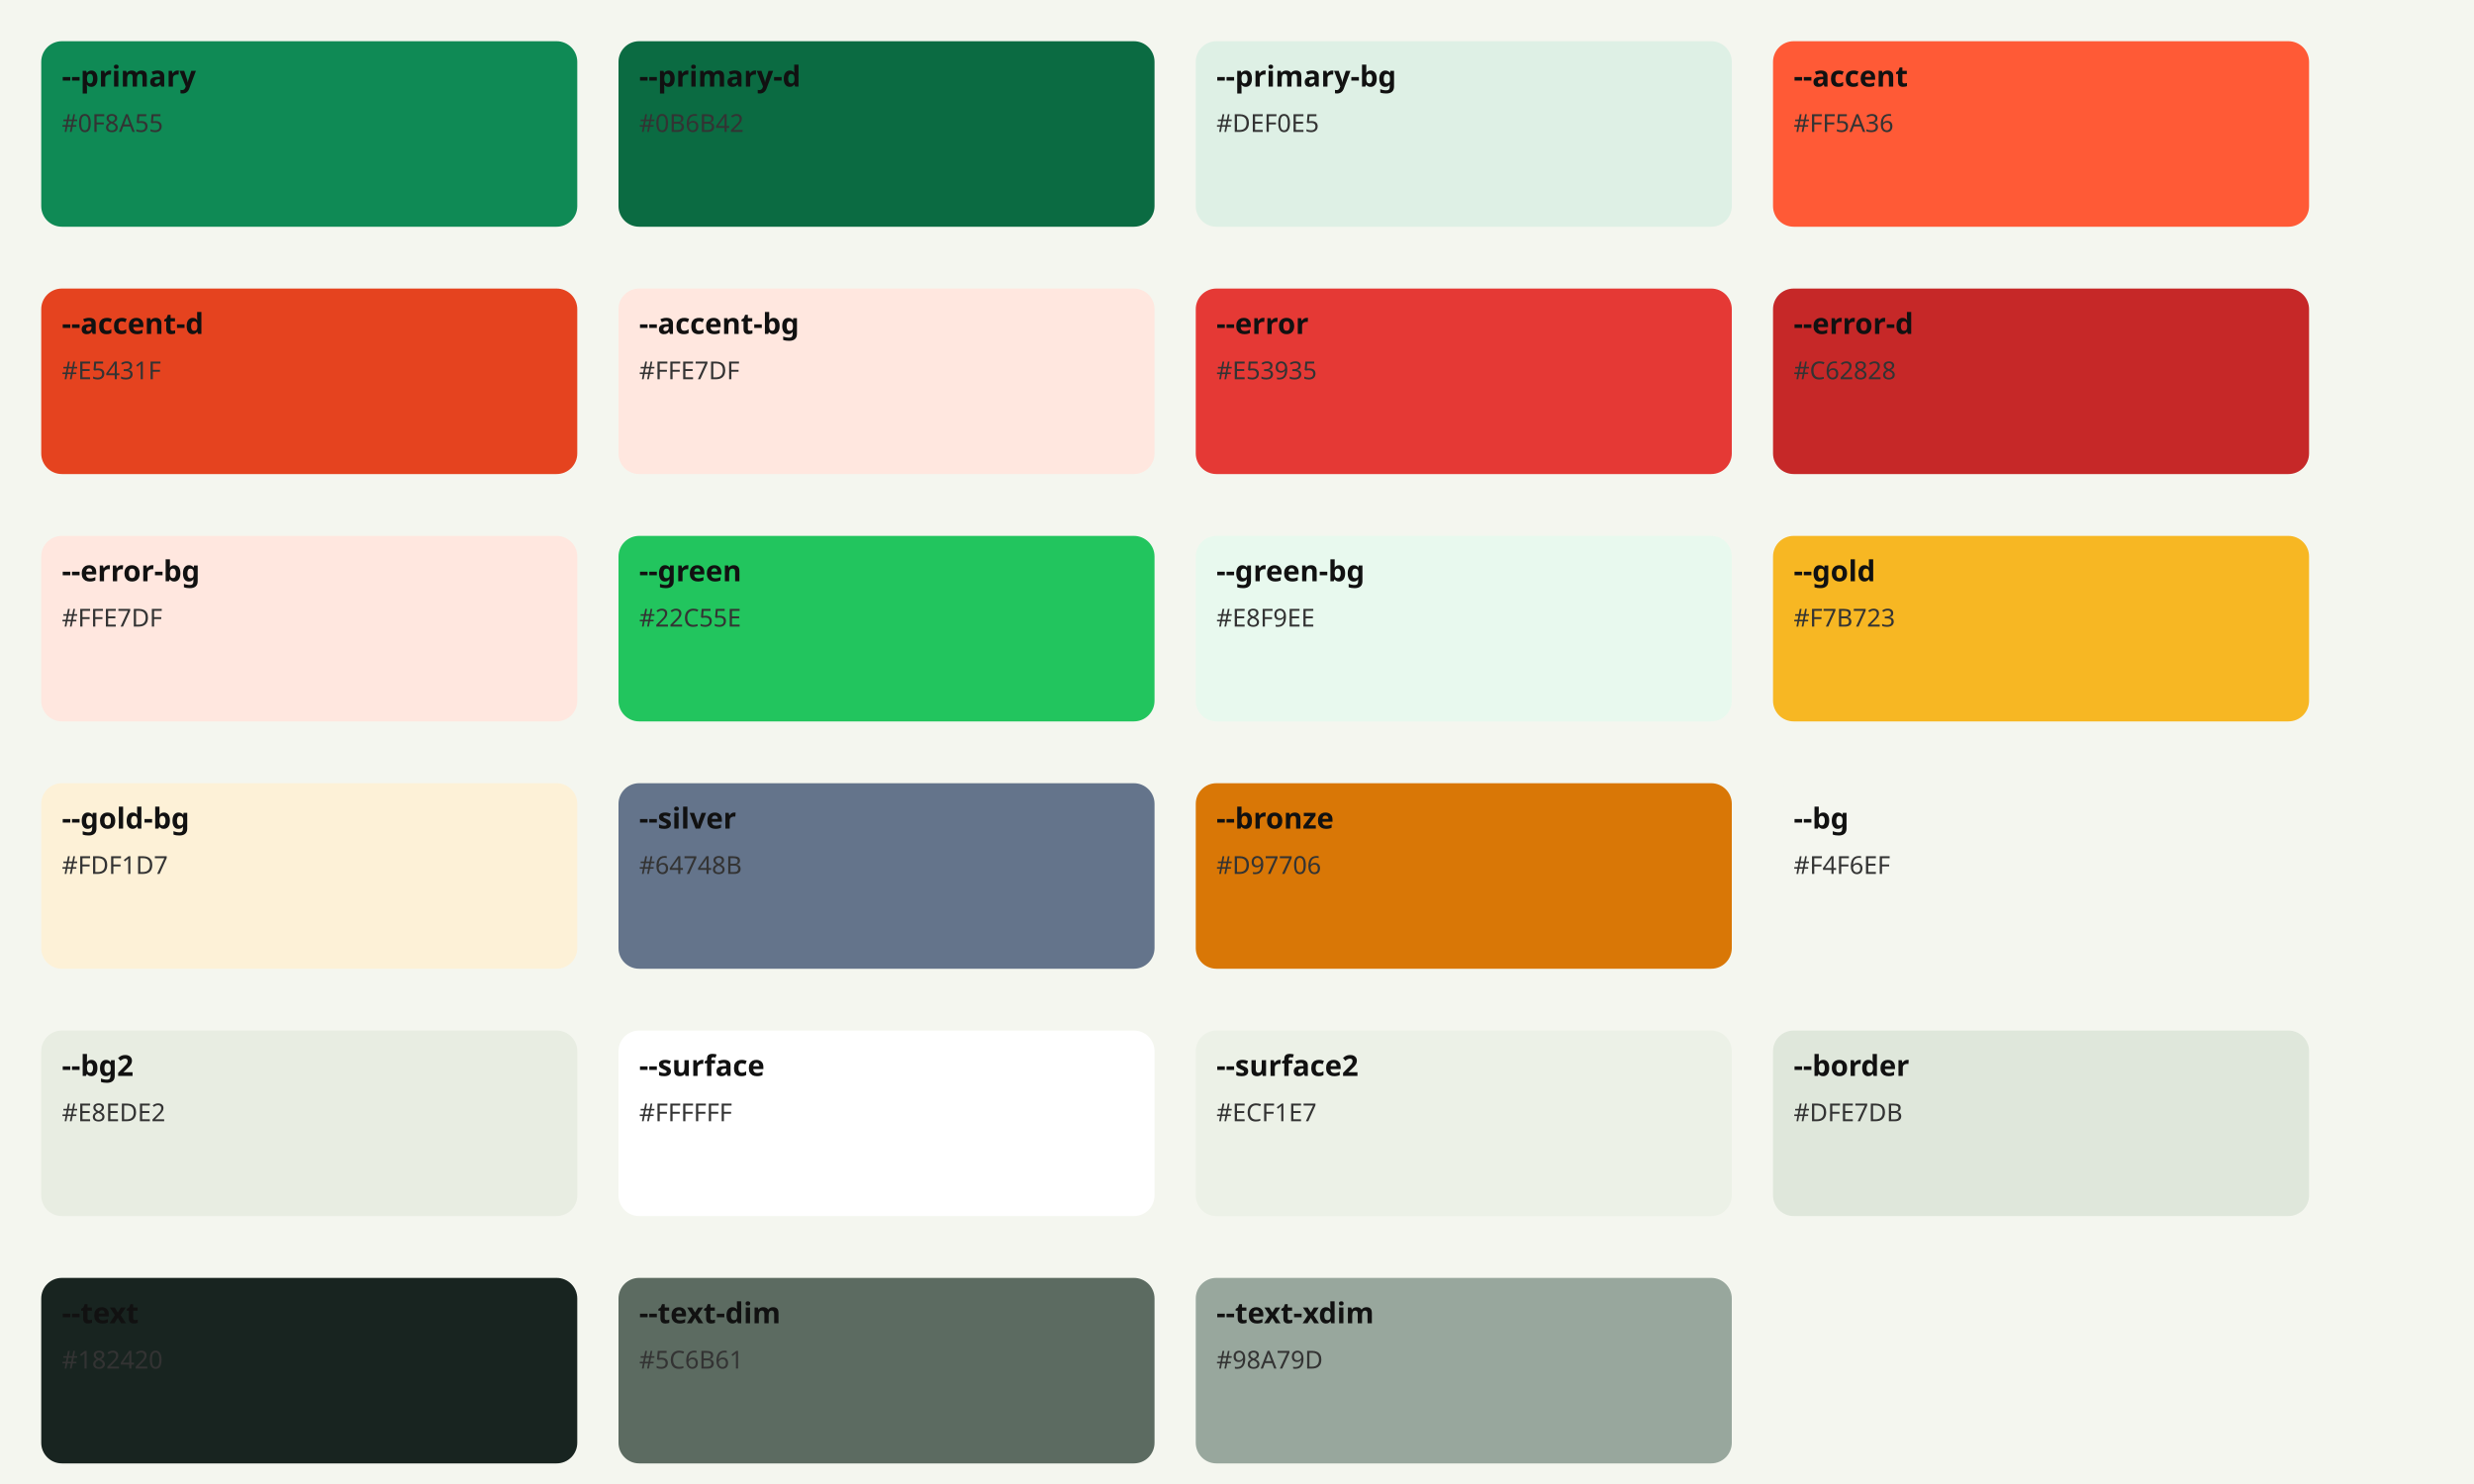
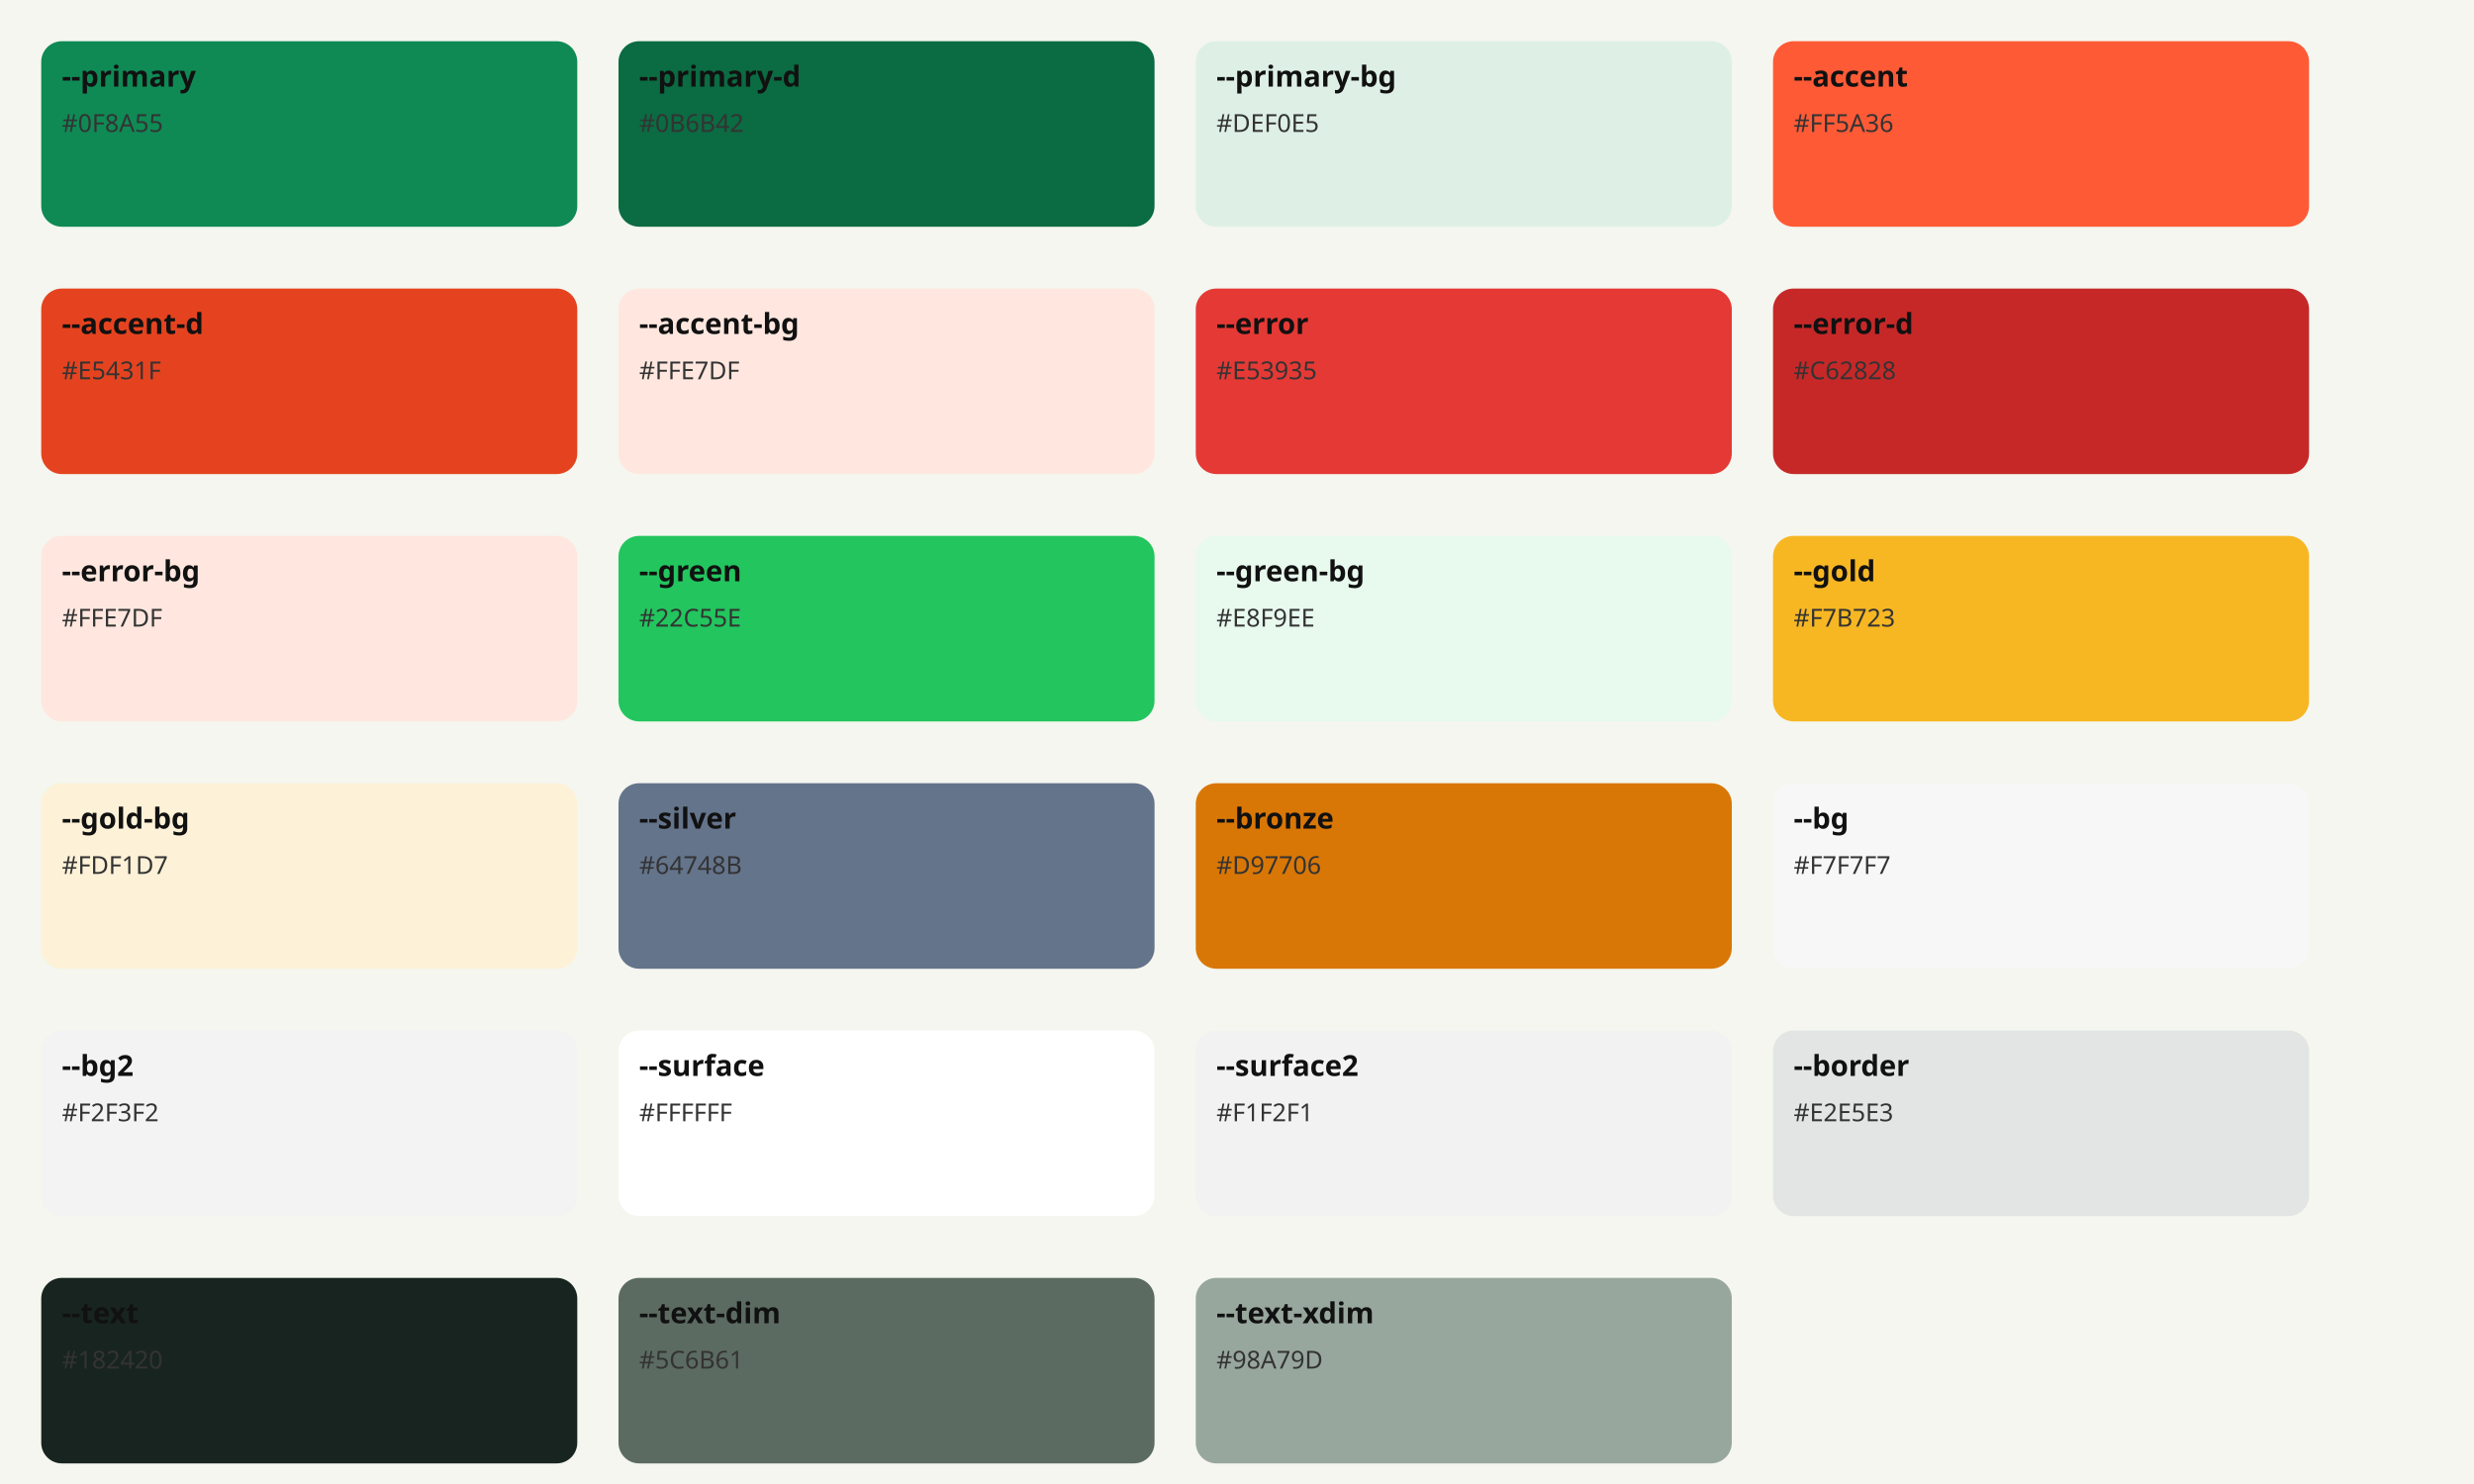
<svg xmlns="http://www.w3.org/2000/svg" width="1200" height="720" viewBox="0 0 1200 720">
  <style>
    .label{font:700 14px 'Figtree', system-ui, sans-serif; fill:#111}
    .sub{font:400 12px 'Figtree', system-ui, sans-serif; fill:#333}
  </style>
  <rect x="0" y="0" width="1200" height="720" fill="#F4F6EF" />
  <g transform="translate(20,20)">
    <rect x="0" y="0" width="260" height="90" rx="10" fill="#0F8A55" />
    <text x="10" y="22" class="label">--primary</text>
    <text x="10" y="44" class="sub">#0F8A55</text>
  </g>
  <g transform="translate(300,20)">
    <rect x="0" y="0" width="260" height="90" rx="10" fill="#0B6B42" />
    <text x="10" y="22" class="label">--primary-d</text>
    <text x="10" y="44" class="sub">#0B6B42</text>
  </g>
  <g transform="translate(580,20)">
    <rect x="0" y="0" width="260" height="90" rx="10" fill="#DEF0E5" />
    <text x="10" y="22" class="label" fill="#08210F">--primary-bg</text>
    <text x="10" y="44" class="sub" fill="#08210F">#DEF0E5</text>
  </g>
  <g transform="translate(860,20)">
    <rect x="0" y="0" width="260" height="90" rx="10" fill="#FF5A36" />
    <text x="10" y="22" class="label">--accent</text>
    <text x="10" y="44" class="sub">#FF5A36</text>
  </g>
  <g transform="translate(20,140)">
    <rect x="0" y="0" width="260" height="90" rx="10" fill="#E5431F" />
    <text x="10" y="22" class="label">--accent-d</text>
    <text x="10" y="44" class="sub">#E5431F</text>
  </g>
  <g transform="translate(300,140)">
    <rect x="0" y="0" width="260" height="90" rx="10" fill="#FFE7DF" />
    <text x="10" y="22" class="label" fill="#2b120a">--accent-bg</text>
    <text x="10" y="44" class="sub" fill="#2b120a">#FFE7DF</text>
  </g>
  <g transform="translate(580,140)">
    <rect x="0" y="0" width="260" height="90" rx="10" fill="#E53935" />
    <text x="10" y="22" class="label">--error</text>
    <text x="10" y="44" class="sub">#E53935</text>
  </g>
  <g transform="translate(860,140)">
    <rect x="0" y="0" width="260" height="90" rx="10" fill="#C62828" />
    <text x="10" y="22" class="label">--error-d</text>
    <text x="10" y="44" class="sub">#C62828</text>
  </g>
  <g transform="translate(20,260)">
    <rect x="0" y="0" width="260" height="90" rx="10" fill="#FFE7DF" />
    <text x="10" y="22" class="label" fill="#2b120a">--error-bg</text>
    <text x="10" y="44" class="sub" fill="#2b120a">#FFE7DF</text>
  </g>
  <g transform="translate(300,260)">
    <rect x="0" y="0" width="260" height="90" rx="10" fill="#22C55E" />
    <text x="10" y="22" class="label">--green</text>
    <text x="10" y="44" class="sub">#22C55E</text>
  </g>
  <g transform="translate(580,260)">
    <rect x="0" y="0" width="260" height="90" rx="10" fill="#E8F9EE" />
    <text x="10" y="22" class="label" fill="#0b2d16">--green-bg</text>
    <text x="10" y="44" class="sub" fill="#0b2d16">#E8F9EE</text>
  </g>
  <g transform="translate(860,260)">
    <rect x="0" y="0" width="260" height="90" rx="10" fill="#F7B723" />
    <text x="10" y="22" class="label">--gold</text>
    <text x="10" y="44" class="sub">#F7B723</text>
  </g>
  <g transform="translate(20,380)">
    <rect x="0" y="0" width="260" height="90" rx="10" fill="#FDF1D7" />
    <text x="10" y="22" class="label" fill="#3b2708">--gold-bg</text>
    <text x="10" y="44" class="sub" fill="#3b2708">#FDF1D7</text>
  </g>
  <g transform="translate(300,380)">
    <rect x="0" y="0" width="260" height="90" rx="10" fill="#64748B" />
    <text x="10" y="22" class="label">--silver</text>
    <text x="10" y="44" class="sub">#64748B</text>
  </g>
  <g transform="translate(580,380)">
    <rect x="0" y="0" width="260" height="90" rx="10" fill="#D97706" />
    <text x="10" y="22" class="label">--bronze</text>
    <text x="10" y="44" class="sub">#D97706</text>
  </g>
  <g transform="translate(860,380)">
-     <rect x="0" y="0" width="260" height="90" rx="10" fill="#F4F6EF" />
+     <rect x="0" y="0" width="260" height="90" rx="10" fill="#F7F7F7" />
    <text x="10" y="22" class="label" fill="#182420">--bg</text>
-     <text x="10" y="44" class="sub" fill="#182420">#F4F6EF</text>
+     <text x="10" y="44" class="sub" fill="#182420">#F7F7F7</text>
  </g>
  <g transform="translate(20,500)">
-     <rect x="0" y="0" width="260" height="90" rx="10" fill="#E8EDE2" />
+     <rect x="0" y="0" width="260" height="90" rx="10" fill="#F2F3F2" />
    <text x="10" y="22" class="label" fill="#182420">--bg2</text>
-     <text x="10" y="44" class="sub" fill="#182420">#E8EDE2</text>
+     <text x="10" y="44" class="sub" fill="#182420">#F2F3F2</text>
  </g>
  <g transform="translate(300,500)">
    <rect x="0" y="0" width="260" height="90" rx="10" fill="#FFFFFF" />
    <text x="10" y="22" class="label" fill="#182420">--surface</text>
    <text x="10" y="44" class="sub" fill="#182420">#FFFFFF</text>
  </g>
  <g transform="translate(580,500)">
-     <rect x="0" y="0" width="260" height="90" rx="10" fill="#ECF1E7" />
+     <rect x="0" y="0" width="260" height="90" rx="10" fill="#F1F2F1" />
    <text x="10" y="22" class="label" fill="#182420">--surface2</text>
-     <text x="10" y="44" class="sub" fill="#182420">#ECF1E7</text>
+     <text x="10" y="44" class="sub" fill="#182420">#F1F2F1</text>
  </g>
  <g transform="translate(860,500)">
-     <rect x="0" y="0" width="260" height="90" rx="10" fill="#DFE7DB" />
+     <rect x="0" y="0" width="260" height="90" rx="10" fill="#E2E5E3" />
    <text x="10" y="22" class="label" fill="#182420">--border</text>
-     <text x="10" y="44" class="sub" fill="#182420">#DFE7DB</text>
+     <text x="10" y="44" class="sub" fill="#182420">#E2E5E3</text>
  </g>
  <g transform="translate(20,620)">
    <rect x="0" y="0" width="260" height="90" rx="10" fill="#182420" />
    <text x="10" y="22" class="label" fill="#fff">--text</text>
    <text x="10" y="44" class="sub" fill="#fff">#182420</text>
  </g>
  <g transform="translate(300,620)">
    <rect x="0" y="0" width="260" height="90" rx="10" fill="#5C6B61" />
    <text x="10" y="22" class="label" fill="#fff">--text-dim</text>
    <text x="10" y="44" class="sub" fill="#fff">#5C6B61</text>
  </g>
  <g transform="translate(580,620)">
    <rect x="0" y="0" width="260" height="90" rx="10" fill="#98A79D" />
    <text x="10" y="22" class="label" fill="#08220d">--text-xdim</text>
    <text x="10" y="44" class="sub" fill="#08220d">#98A79D</text>
  </g>
</svg>
